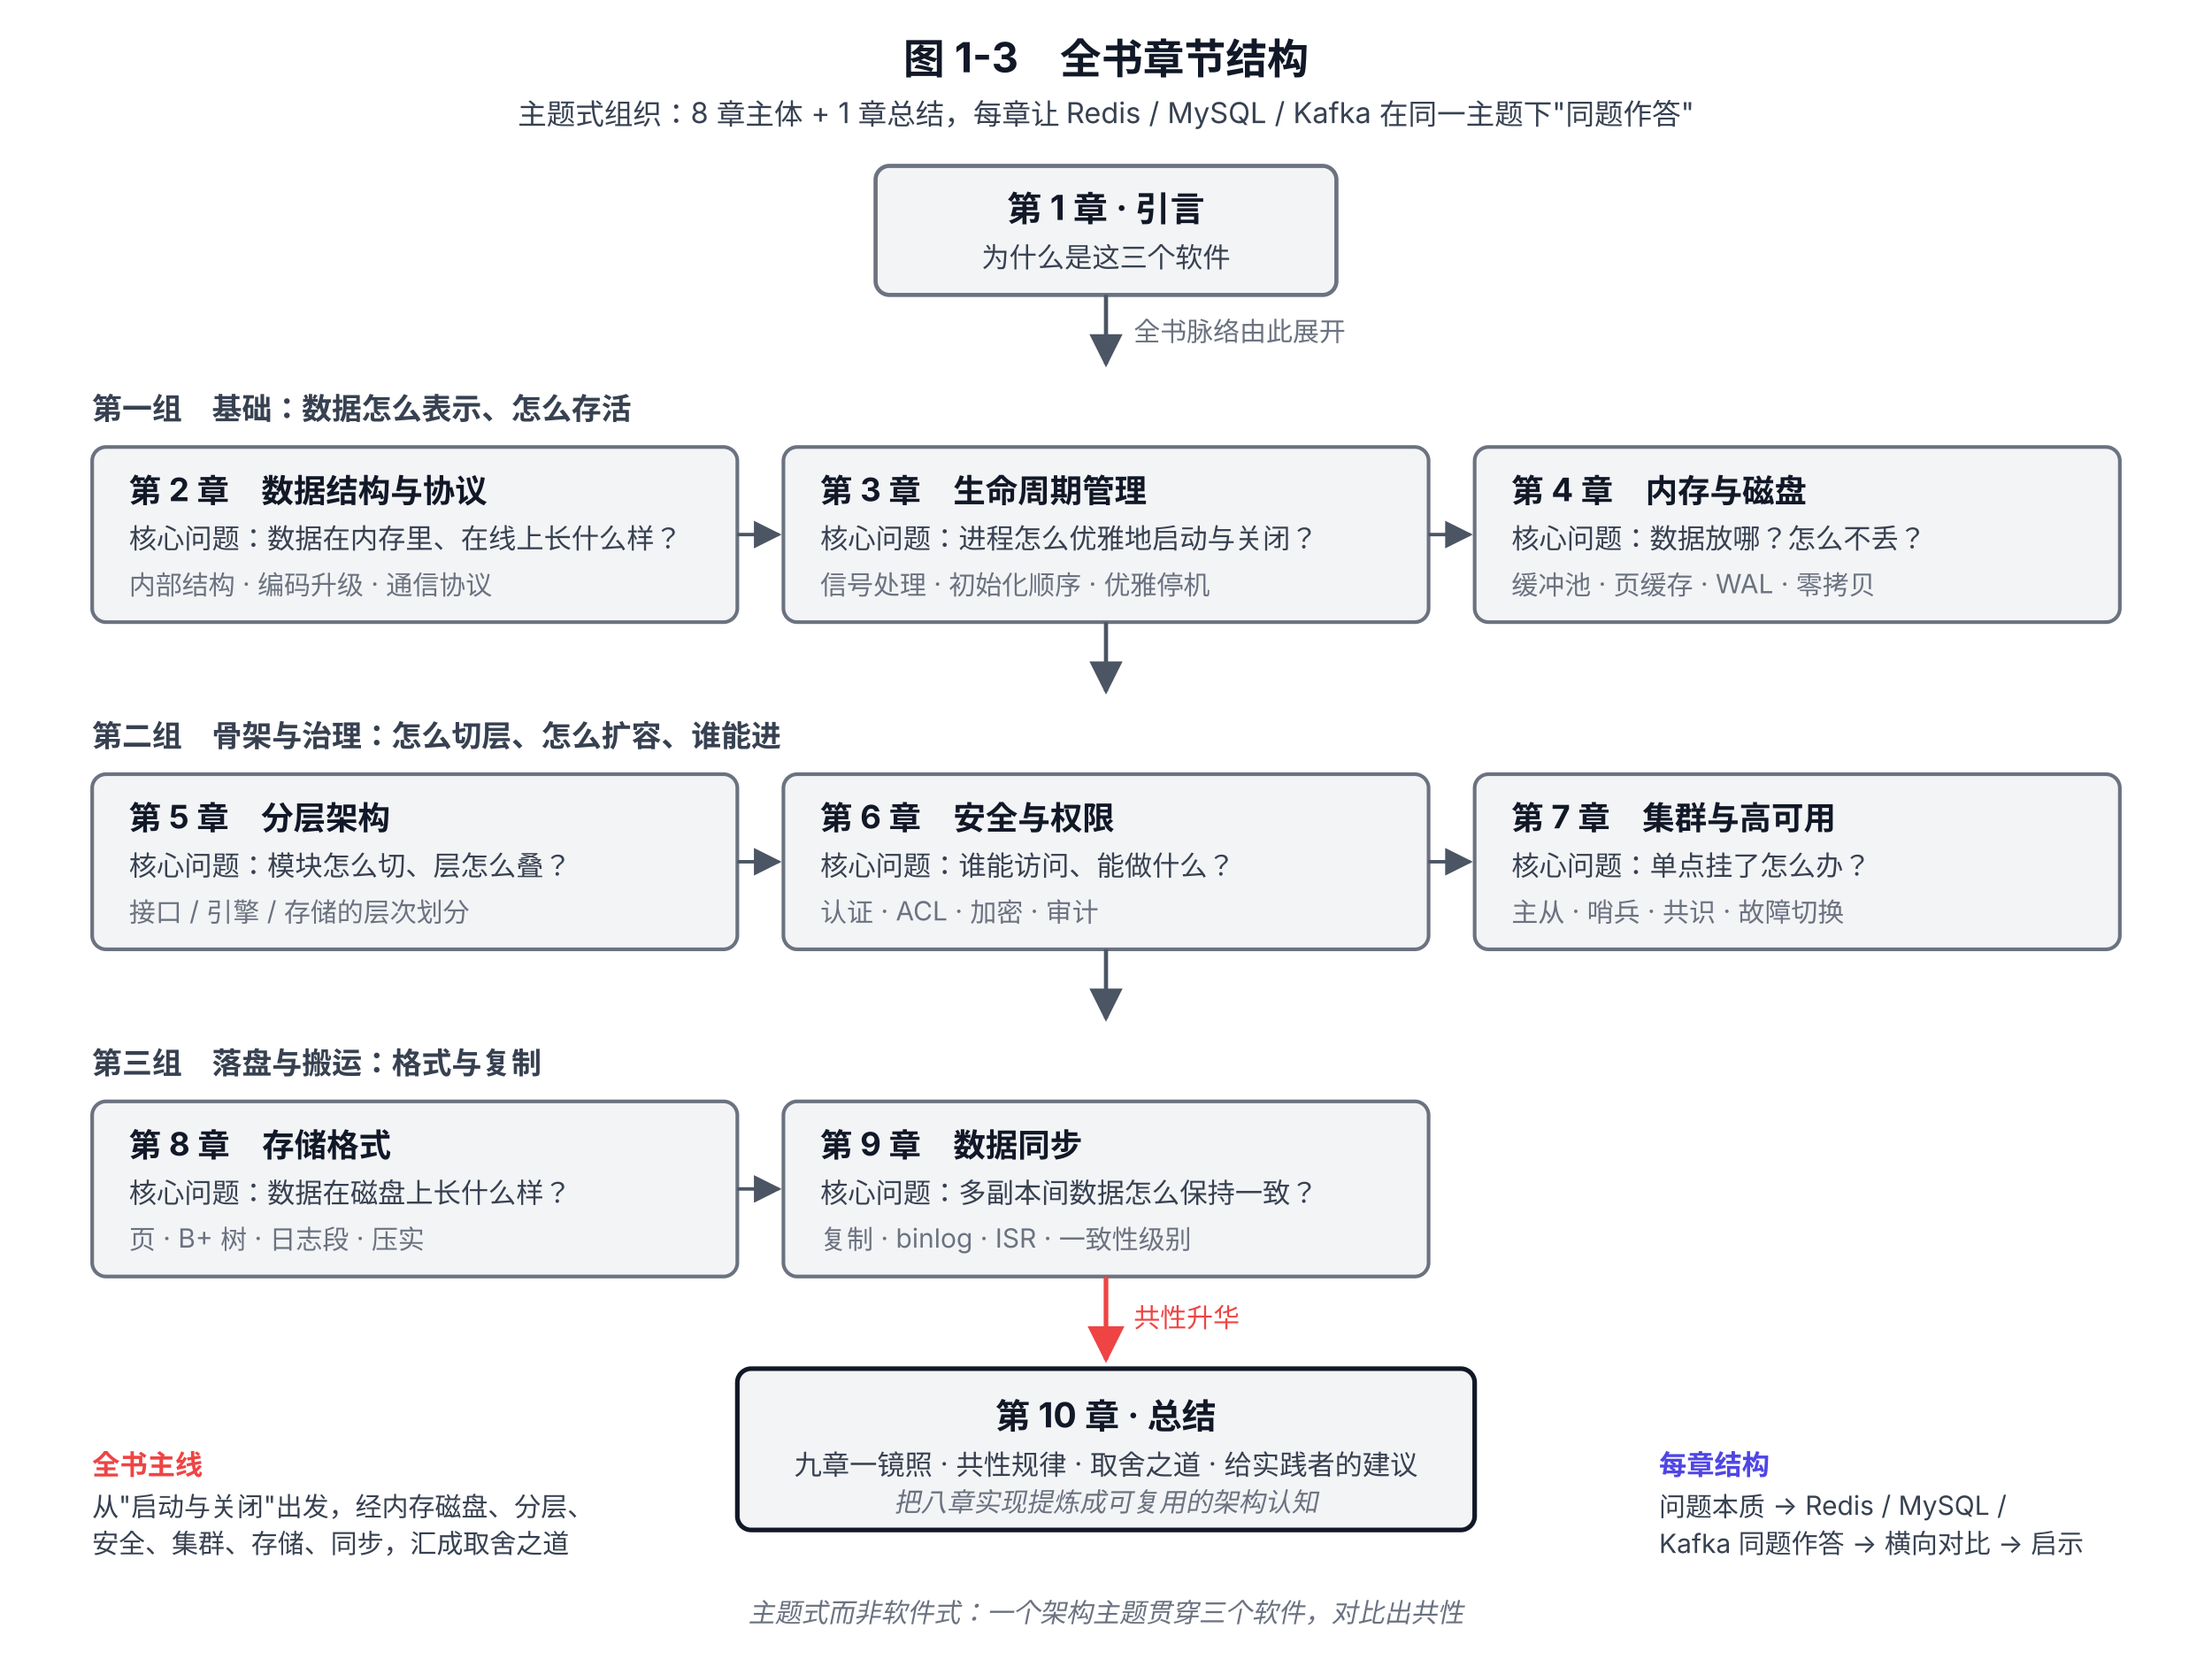
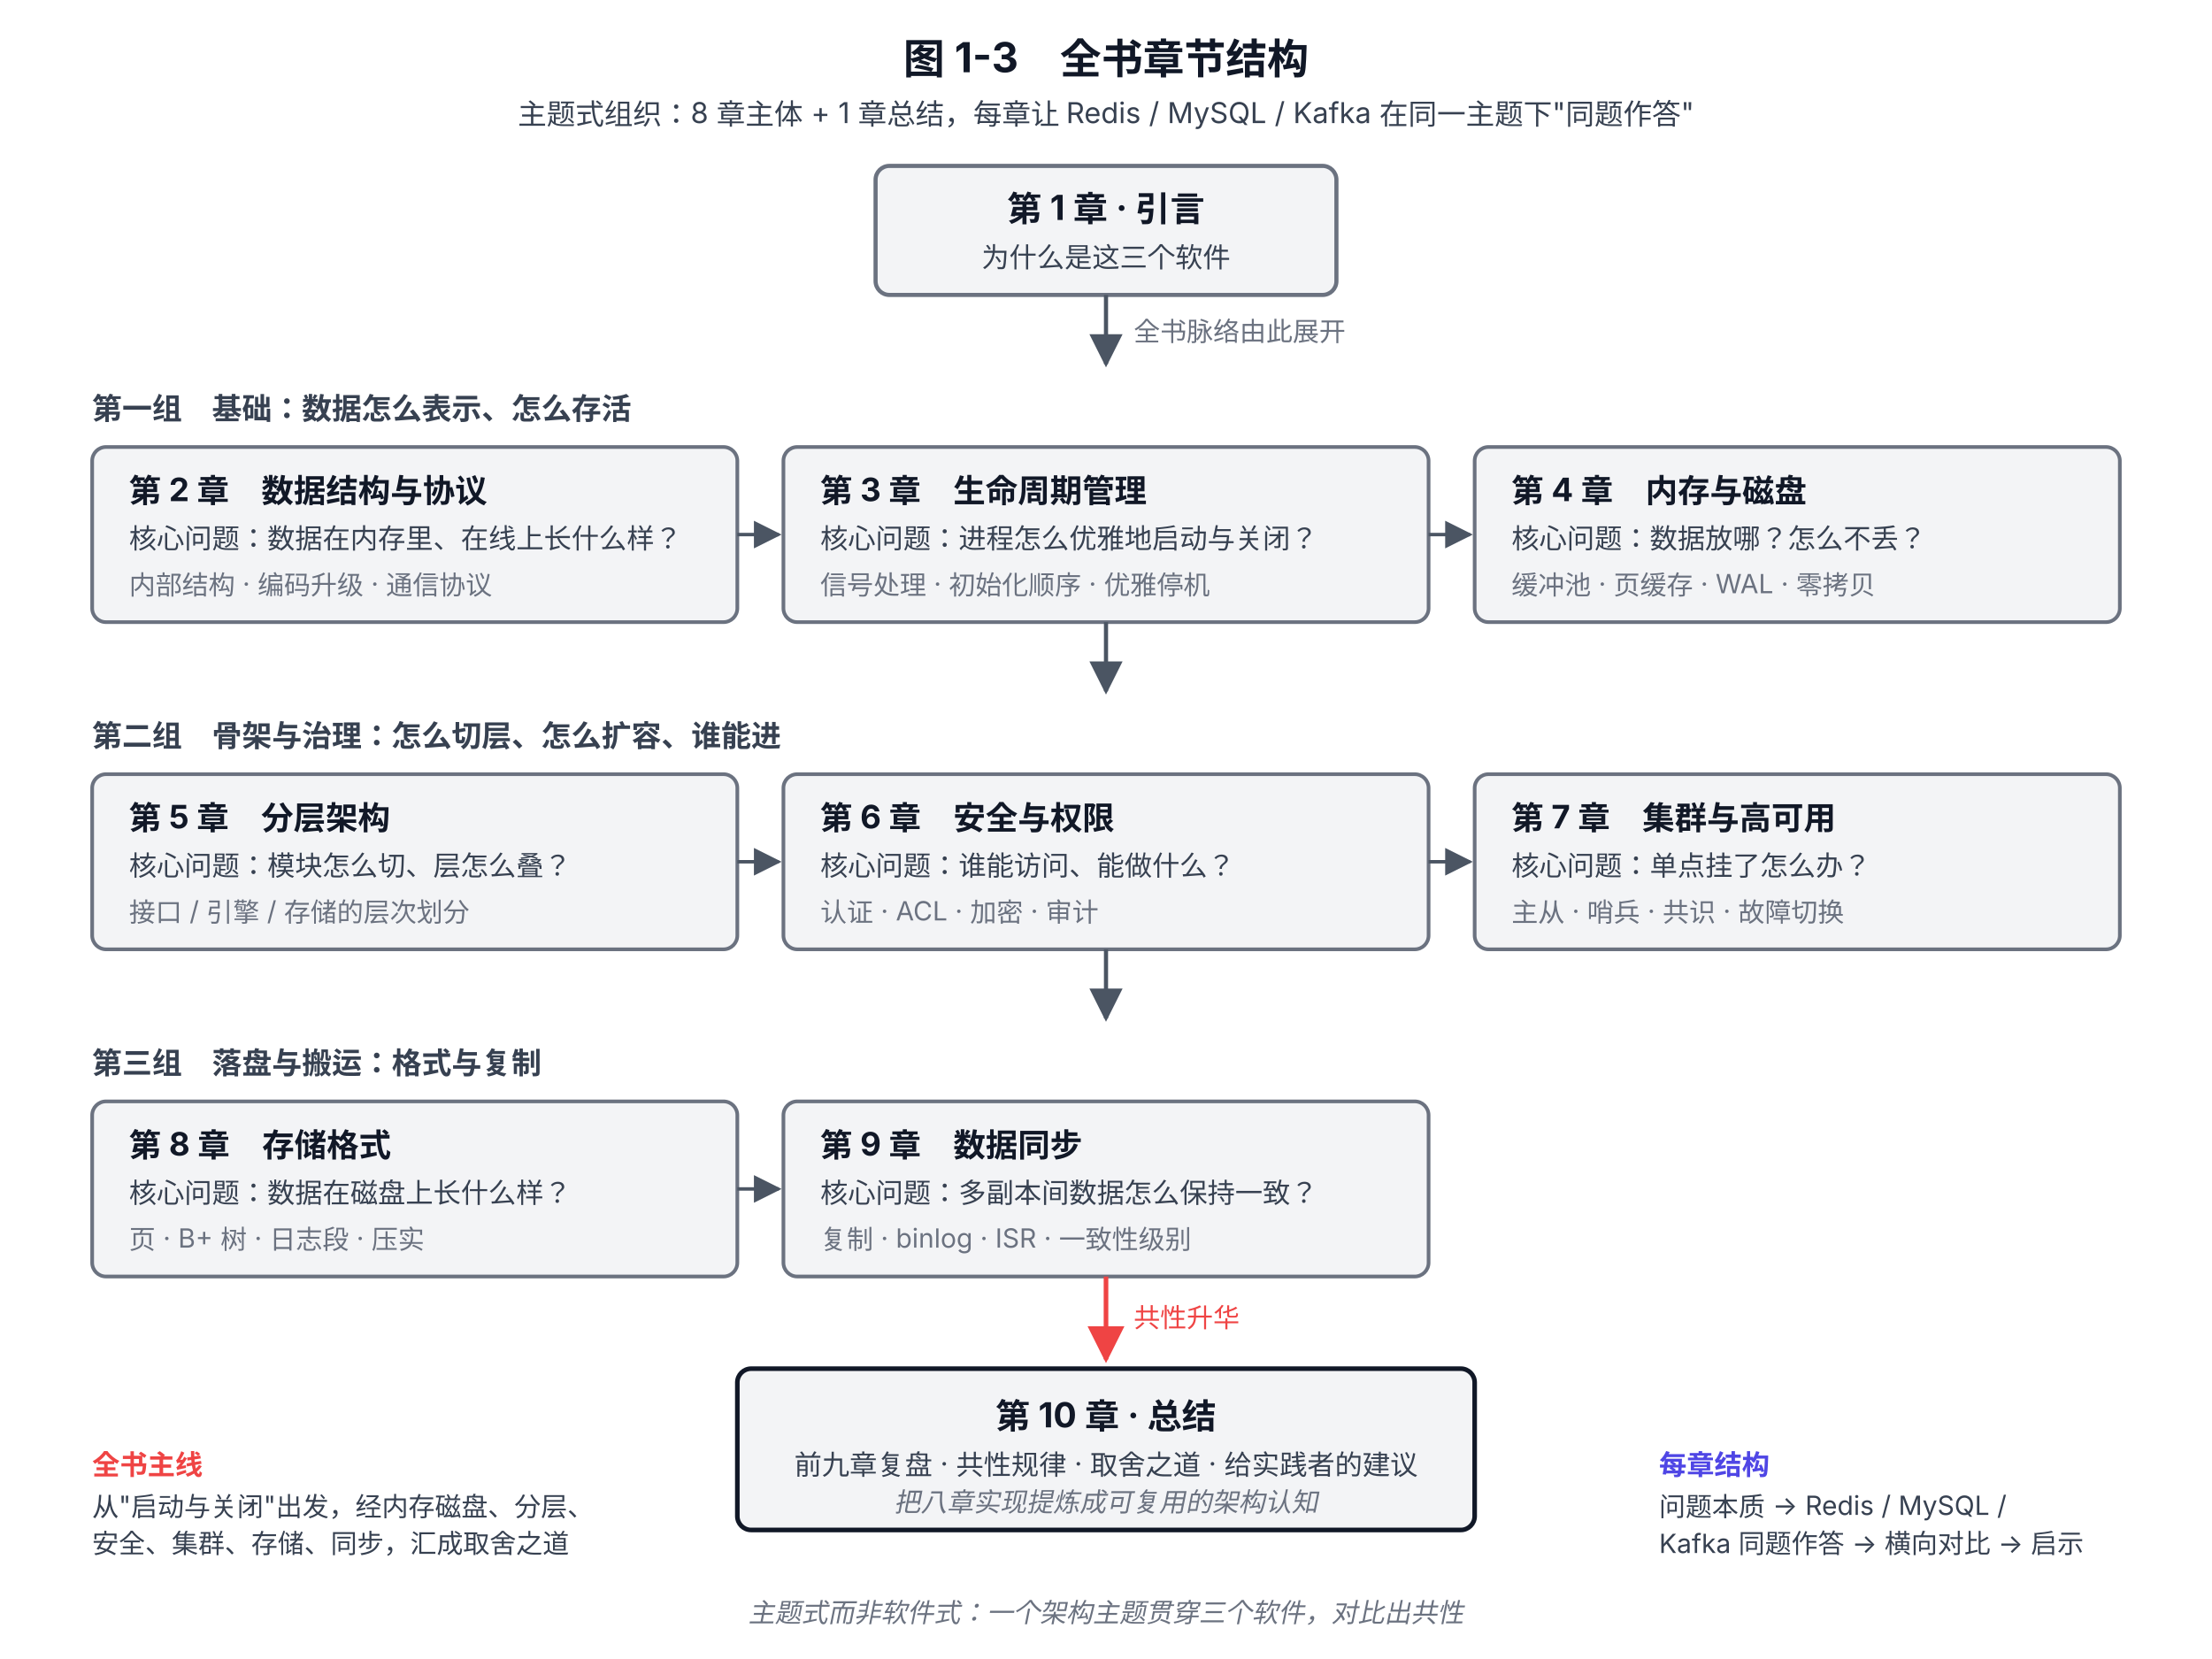
<svg xmlns="http://www.w3.org/2000/svg" viewBox="0 0 960 720" font-family="system-ui, -apple-system, 'PingFang SC', 'Microsoft YaHei', sans-serif">
  <defs>
    <marker id="arrow" viewBox="0 0 10 10" refX="9" refY="5" markerWidth="8" markerHeight="8" orient="auto-start-reverse">
      <path d="M0,0 L10,5 L0,10 z" fill="#4B5563" />
    </marker>
    <marker id="arrow-end" viewBox="0 0 10 10" refX="9" refY="5" markerWidth="8" markerHeight="8" orient="auto-start-reverse">
      <path d="M0,0 L10,5 L0,10 z" fill="#EF4444" />
    </marker>
  </defs>
  <text x="480" y="32" text-anchor="middle" font-size="18" font-weight="700" fill="#111827">图 1-3　全书章节结构</text>
  <text x="480" y="54" text-anchor="middle" font-size="12.5" fill="#374151">主题式组织：8 章主体 + 1 章总结，每章让 Redis / MySQL / Kafka 在同一主题下"同题作答"</text>
  <rect x="380" y="72" width="200" height="56" rx="6" fill="#F3F4F6" stroke="#6B7280" stroke-width="1.8" />
  <text x="480" y="96" text-anchor="middle" font-size="15" font-weight="700" fill="#111827">第 1 章 · 引言</text>
  <text x="480" y="116" text-anchor="middle" font-size="12" fill="#374151">为什么是这三个软件</text>
  <line x1="480" y1="128" x2="480" y2="158" stroke="#4B5563" stroke-width="1.8" marker-end="url(#arrow)" />
  <text x="492" y="148" font-size="11.5" fill="#6B7280">全书脉络由此展开</text>
  <text x="40" y="182" font-size="13" font-weight="600" fill="#374151">第一组　基础：数据怎么表示、怎么存活</text>
  <rect x="40" y="194" width="280" height="76" rx="6" fill="#F3F4F6" stroke="#6B7280" stroke-width="1.6" />
  <text x="56" y="218" font-size="14" font-weight="700" fill="#111827">第 2 章　数据结构与协议</text>
  <text x="56" y="238" font-size="12" fill="#374151">核心问题：数据在内存里、在线上长什么样？</text>
  <text x="56" y="258" font-size="11.5" fill="#6B7280">内部结构 · 编码升级 · 通信协议</text>
  <rect x="340" y="194" width="280" height="76" rx="6" fill="#F3F4F6" stroke="#6B7280" stroke-width="1.6" />
  <text x="356" y="218" font-size="14" font-weight="700" fill="#111827">第 3 章　生命周期管理</text>
  <text x="356" y="238" font-size="12" fill="#374151">核心问题：进程怎么优雅地启动与关闭？</text>
  <text x="356" y="258" font-size="11.5" fill="#6B7280">信号处理 · 初始化顺序 · 优雅停机</text>
  <rect x="640" y="194" width="280" height="76" rx="6" fill="#F3F4F6" stroke="#6B7280" stroke-width="1.6" />
  <text x="656" y="218" font-size="14" font-weight="700" fill="#111827">第 4 章　内存与磁盘</text>
  <text x="656" y="238" font-size="12" fill="#374151">核心问题：数据放哪？怎么不丢？</text>
  <text x="656" y="258" font-size="11.5" fill="#6B7280">缓冲池 · 页缓存 · WAL · 零拷贝</text>
  <line x1="320" y1="232" x2="338" y2="232" stroke="#4B5563" stroke-width="1.5" marker-end="url(#arrow)" />
  <line x1="620" y1="232" x2="638" y2="232" stroke="#4B5563" stroke-width="1.5" marker-end="url(#arrow)" />
  <line x1="480" y1="270" x2="480" y2="300" stroke="#4B5563" stroke-width="1.8" marker-end="url(#arrow)" />
  <text x="40" y="324" font-size="13" font-weight="600" fill="#374151">第二组　骨架与治理：怎么切层、怎么扩容、谁能进</text>
  <rect x="40" y="336" width="280" height="76" rx="6" fill="#F3F4F6" stroke="#6B7280" stroke-width="1.6" />
  <text x="56" y="360" font-size="14" font-weight="700" fill="#111827">第 5 章　分层架构</text>
  <text x="56" y="380" font-size="12" fill="#374151">核心问题：模块怎么切、层怎么叠？</text>
  <text x="56" y="400" font-size="11.5" fill="#6B7280">接口 / 引擎 / 存储的层次划分</text>
  <rect x="340" y="336" width="280" height="76" rx="6" fill="#F3F4F6" stroke="#6B7280" stroke-width="1.6" />
  <text x="356" y="360" font-size="14" font-weight="700" fill="#111827">第 6 章　安全与权限</text>
  <text x="356" y="380" font-size="12" fill="#374151">核心问题：谁能访问、能做什么？</text>
  <text x="356" y="400" font-size="11.5" fill="#6B7280">认证 · ACL · 加密 · 审计</text>
  <rect x="640" y="336" width="280" height="76" rx="6" fill="#F3F4F6" stroke="#6B7280" stroke-width="1.6" />
  <text x="656" y="360" font-size="14" font-weight="700" fill="#111827">第 7 章　集群与高可用</text>
  <text x="656" y="380" font-size="12" fill="#374151">核心问题：单点挂了怎么办？</text>
  <text x="656" y="400" font-size="11.5" fill="#6B7280">主从 · 哨兵 · 共识 · 故障切换</text>
  <line x1="320" y1="374" x2="338" y2="374" stroke="#4B5563" stroke-width="1.5" marker-end="url(#arrow)" />
  <line x1="620" y1="374" x2="638" y2="374" stroke="#4B5563" stroke-width="1.5" marker-end="url(#arrow)" />
  <line x1="480" y1="412" x2="480" y2="442" stroke="#4B5563" stroke-width="1.8" marker-end="url(#arrow)" />
  <text x="40" y="466" font-size="13" font-weight="600" fill="#374151">第三组　落盘与搬运：格式与复制</text>
  <rect x="40" y="478" width="280" height="76" rx="6" fill="#F3F4F6" stroke="#6B7280" stroke-width="1.6" />
  <text x="56" y="502" font-size="14" font-weight="700" fill="#111827">第 8 章　存储格式</text>
  <text x="56" y="522" font-size="12" fill="#374151">核心问题：数据在磁盘上长什么样？</text>
  <text x="56" y="542" font-size="11.5" fill="#6B7280">页 · B+ 树 · 日志段 · 压实</text>
  <rect x="340" y="478" width="280" height="76" rx="6" fill="#F3F4F6" stroke="#6B7280" stroke-width="1.6" />
  <text x="356" y="502" font-size="14" font-weight="700" fill="#111827">第 9 章　数据同步</text>
  <text x="356" y="522" font-size="12" fill="#374151">核心问题：多副本间数据怎么保持一致？</text>
  <text x="356" y="542" font-size="11.5" fill="#6B7280">复制 · binlog · ISR · 一致性级别</text>
  <line x1="320" y1="516" x2="338" y2="516" stroke="#4B5563" stroke-width="1.5" marker-end="url(#arrow)" />
  <line x1="480" y1="554" x2="480" y2="590" stroke="#EF4444" stroke-width="2" marker-end="url(#arrow-end)" />
  <text x="492" y="576" font-size="11.5" fill="#EF4444">共性升华</text>
  <rect x="320" y="594" width="320" height="70" rx="6" fill="#F3F4F6" stroke="#111827" stroke-width="2" />
  <text x="480" y="620" text-anchor="middle" font-size="15" font-weight="700" fill="#111827">第 10 章 · 总结</text>
-   <text x="480" y="640" text-anchor="middle" font-size="12" fill="#374151">九章一镜照 · 共性规律 · 取舍之道 · 给实践者的建议</text>
+   <text x="480" y="640" text-anchor="middle" font-size="12" fill="#374151">前九章复盘 · 共性规律 · 取舍之道 · 给实践者的建议</text>
  <text x="480" y="656" text-anchor="middle" font-size="11.5" font-style="italic" fill="#6B7280">把八章实现提炼成可复用的架构认知</text>
  <text x="40" y="640" font-size="12" font-weight="600" fill="#EF4444">全书主线</text>
  <text x="40" y="658" font-size="11.5" fill="#374151">从"启动与关闭"出发，经内存磁盘、分层、</text>
  <text x="40" y="674" font-size="11.5" fill="#374151">安全、集群、存储、同步，汇成取舍之道</text>
  <text x="720" y="640" font-size="12" font-weight="600" fill="#4F46E5">每章结构</text>
  <text x="720" y="658" font-size="11.5" fill="#374151">问题本质 → Redis / MySQL /</text>
  <text x="720" y="674" font-size="11.5" fill="#374151">Kafka 同题作答 → 横向对比 → 启示</text>
  <text x="480" y="704" text-anchor="middle" font-size="11.5" font-style="italic" fill="#6B7280">主题式而非软件式：一个架构主题贯穿三个软件，对比出共性</text>
</svg>
